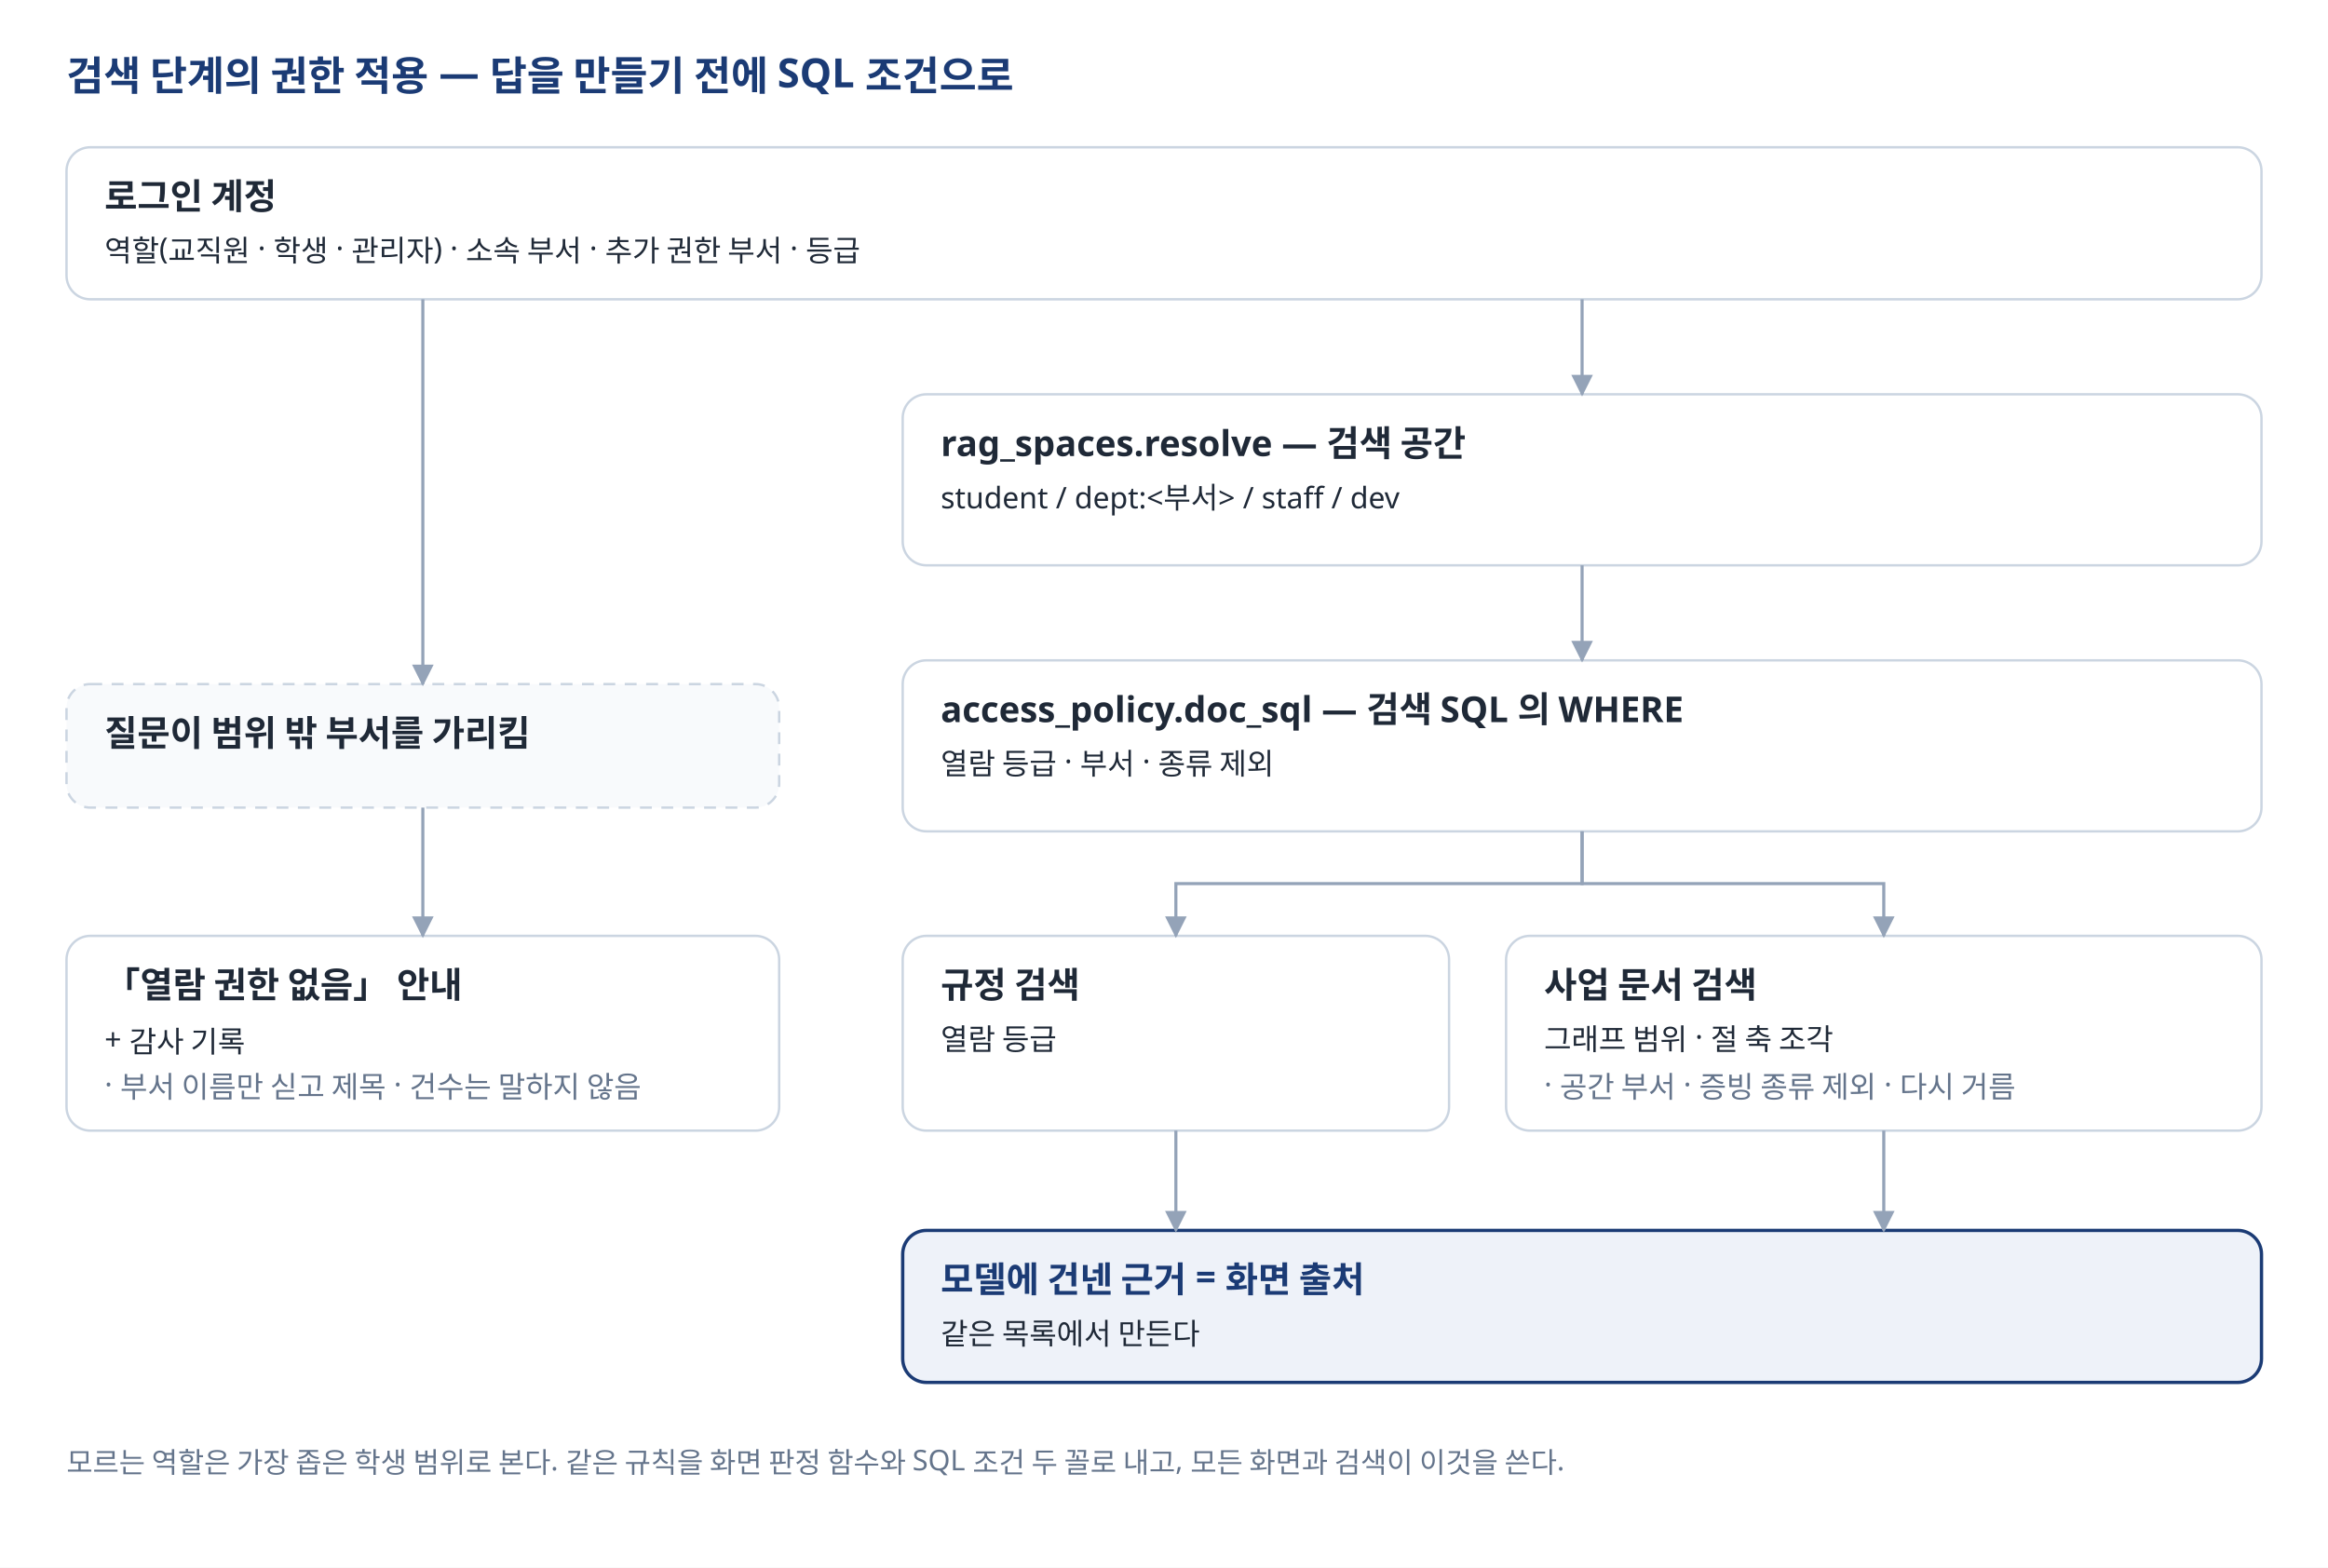
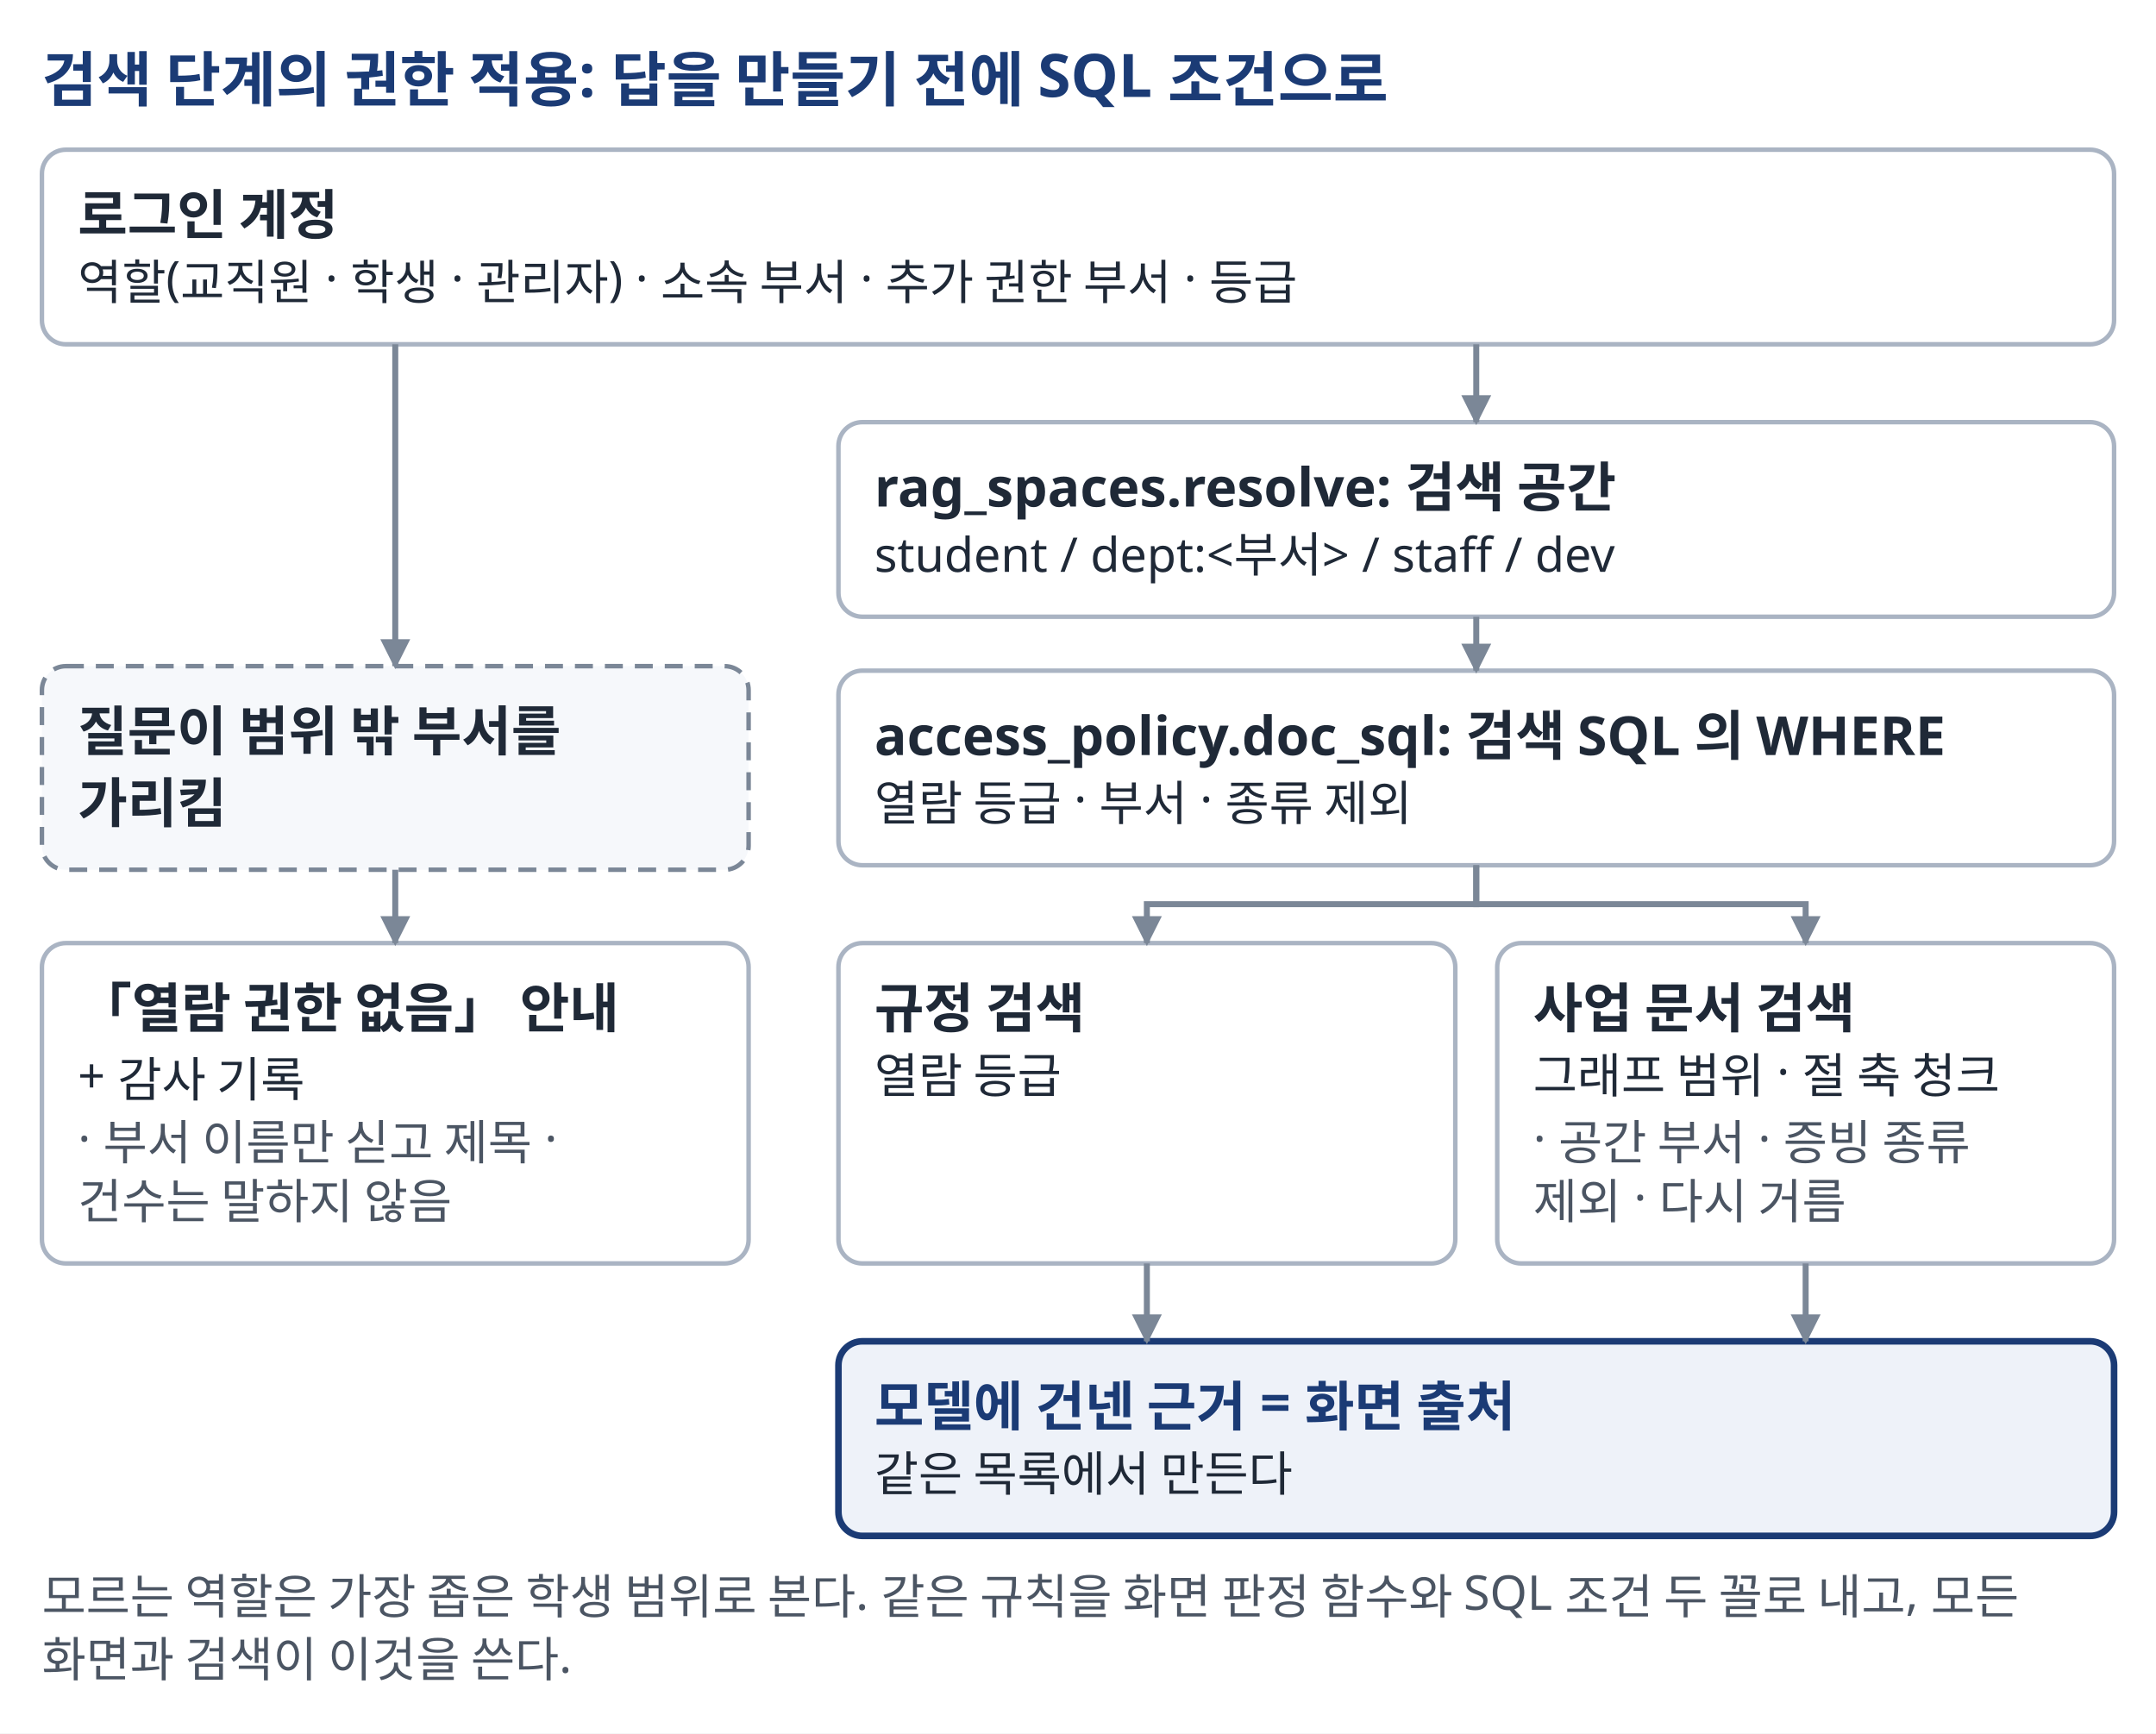
- <svg xmlns="http://www.w3.org/2000/svg" width="980" height="660" viewBox="0 0 980 660" font-family="Pretendard, 'Noto Sans KR', 'Apple SD Gothic Neo', 'Malgun Gothic', sans-serif">
+ <svg xmlns="http://www.w3.org/2000/svg" width="720" height="579" viewBox="0 0 720 579" font-family="Pretendard, 'Noto Sans KR', 'Apple SD Gothic Neo', 'Malgun Gothic', sans-serif">
  <defs>
-     <marker id="head" viewBox="0 0 10 10" refX="9" refY="5" markerWidth="7" markerHeight="7" orient="auto-start-reverse">
-       <path d="M0,0 L10,5 L0,10 z" fill="#94a3b8" />
+     <marker id="head" viewBox="0 0 10 10" refX="9" refY="5" markerWidth="5" markerHeight="5" orient="auto-start-reverse">
+       <path d="M0,0 L10,5 L0,10 z" fill="#7b8797" />
    </marker>
-     <marker id="tail" viewBox="0 0 10 10" refX="9" refY="5" markerWidth="7" markerHeight="7" orient="auto-start-reverse">
-       <path d="M0,0 L10,5 L0,10 z" fill="#94a3b8" />
+     <marker id="tail" viewBox="0 0 10 10" refX="9" refY="5" markerWidth="5" markerHeight="5" orient="auto-start-reverse">
+       <path d="M0,0 L10,5 L0,10 z" fill="#7b8797" />
    </marker>
  </defs>
-   <rect width="980" height="660" fill="#ffffff" />
-   <text x="28" y="38" font-size="17" font-weight="700" fill="#1b3b75" text-anchor="start">검색 단계의 권한 적용 — 답을 만들기 전에 SQL 조건으로</text>
-   <rect x="28" y="62" width="924" height="64" rx="10" fill="#ffffff" stroke="#cbd5e1" stroke-width="1" />
-   <text x="44" y="88" font-size="15" font-weight="700" fill="#1f2937" text-anchor="start">로그인 계정</text>
-   <text x="44" y="110" font-size="12.5" font-weight="400" fill="#1f2937" text-anchor="start">역할(교직원 · 학생 · 관리자) · 소속 부서 · 추가 권한 부서 · 등급</text>
-   <rect x="380" y="166" width="572" height="72" rx="10" fill="#ffffff" stroke="#cbd5e1" stroke-width="1" />
-   <text x="396" y="192" font-size="15" font-weight="700" fill="#1f2937" text-anchor="start">rag_spaces.resolve — 검색 공간</text>
-   <text x="396" y="214" font-size="12.5" font-weight="400" fill="#1f2937" text-anchor="start">student / dept:&lt;부서&gt; / staff / dev</text>
-   <rect x="380" y="278" width="572" height="72" rx="10" fill="#ffffff" stroke="#cbd5e1" stroke-width="1" />
-   <text x="396" y="304" font-size="15" font-weight="700" fill="#1f2937" text-anchor="start">access_policy.doc_sql — 검색 SQL 의 WHERE</text>
-   <text x="396" y="326" font-size="12.5" font-weight="400" fill="#1f2937" text-anchor="start">열람 등급 · 부서 · 종류 제외</text>
-   <path d="M666,126 L666,166" fill="none" stroke="#94a3b8" stroke-width="1.3" marker-end="url(#head)" />
-   <path d="M666,238 L666,278" fill="none" stroke="#94a3b8" stroke-width="1.3" marker-end="url(#head)" />
-   <rect x="380" y="394" width="230" height="82" rx="10" fill="#ffffff" stroke="#cbd5e1" stroke-width="1" />
-   <text x="396" y="420" font-size="15" font-weight="700" fill="#1f2937" text-anchor="start">규정 검색</text>
-   <text x="396" y="442" font-size="12.5" font-weight="400" fill="#1f2937" text-anchor="start">열람 등급</text>
-   <rect x="634" y="394" width="318" height="82" rx="10" fill="#ffffff" stroke="#cbd5e1" stroke-width="1" />
-   <text x="650" y="420" font-size="15" font-weight="700" fill="#1f2937" text-anchor="start">사업 문서 검색</text>
-   <text x="650" y="442" font-size="12.5" font-weight="400" fill="#1f2937" text-anchor="start">그래프 범위 · 절 축 조각</text>
-   <text x="650" y="461" font-size="12.5" font-weight="400" fill="#64748b" text-anchor="start">· 공간 부서 · 증빙 종류 제외 · 다시 거름</text>
-   <path d="M666,350 L666,372 L495,372 L495,394" fill="none" stroke="#94a3b8" stroke-width="1.3" marker-end="url(#head)" />
-   <path d="M666,350 L666,372 L793,372 L793,394" fill="none" stroke="#94a3b8" stroke-width="1.3" marker-end="url(#head)" />
-   <rect x="380" y="518" width="572" height="64" rx="10" fill="#eef2f9" stroke="#1b3b75" stroke-width="1.4" />
-   <text x="396" y="544" font-size="15" font-weight="700" fill="#1b3b75" text-anchor="start">모델에 건넨 근거 = 화면 출처</text>
-   <text x="396" y="566" font-size="12.5" font-weight="400" fill="#1f2937" text-anchor="start">같은 목록에서 만든다</text>
-   <path d="M495,476 L495,518" fill="none" stroke="#94a3b8" stroke-width="1.3" marker-end="url(#head)" />
-   <path d="M793,476 L793,518" fill="none" stroke="#94a3b8" stroke-width="1.3" marker-end="url(#head)" />
-   <rect x="28" y="288" width="300" height="52" rx="10" fill="#f8fafc" stroke="#cbd5e1" stroke-width="1" stroke-dasharray="5 4" />
-   <text x="44" y="314" font-size="15" font-weight="700" fill="#1f2937" text-anchor="start">질문이 범위 밖 부서를 가리킴</text>
-   <rect x="28" y="394" width="300" height="82" rx="10" fill="#ffffff" stroke="#cbd5e1" stroke-width="1" />
-   <text x="44" y="420" font-size="15" font-weight="700" fill="#1f2937" text-anchor="start">「열람 권한 없음」 안내</text>
-   <text x="44" y="442" font-size="12.5" font-weight="400" fill="#1f2937" text-anchor="start">+ 감사 기록</text>
-   <text x="44" y="461" font-size="12.5" font-weight="400" fill="#64748b" text-anchor="start">· 부서 이름만 싣고 제목 · 건수는 말하지 않음</text>
-   <path d="M178,126 L178,288" fill="none" stroke="#94a3b8" stroke-width="1.3" marker-end="url(#head)" />
-   <path d="M178,340 L178,394" fill="none" stroke="#94a3b8" stroke-width="1.3" marker-end="url(#head)" />
-   <text x="28" y="620" font-size="12" font-weight="400" fill="#64748b" text-anchor="start">모르는 역할은 가장 좁은 학생 범위로 본다. 같은 규칙을 화면 판정 함수와 SQL 조건 두 꼴로 내고, 모든 화면과 검색이 이것을 쓴다.</text>
+   <rect width="720" height="579" fill="#ffffff" />
+   <text x="14.0" y="33.8" font-size="20" font-weight="700" fill="#1b3b75" text-anchor="start">검색 단계의 권한 적용: 답을 만들기 전에 SQL 조건으로</text>
+   <rect x="14.0" y="50.0" width="692.0" height="65.0" rx="8" fill="#ffffff" stroke="#aab4c3" stroke-width="1.5" />
+   <text x="26.0" y="78.2" font-size="18" font-weight="700" fill="#1f2937" text-anchor="start">로그인 계정</text>
+   <text x="26.0" y="100.0" font-size="16" font-weight="400" fill="#1f2937" text-anchor="start">역할(교직원 · 학생 · 관리자) · 소속 부서 · 추가 권한 부서 · 등급</text>
+   <rect x="280.0" y="141.0" width="426.0" height="65.0" rx="8" fill="#ffffff" stroke="#aab4c3" stroke-width="1.5" />
+   <text x="292.0" y="169.2" font-size="18" font-weight="700" fill="#1f2937" text-anchor="start">rag_spaces.resolve: 검색 공간</text>
+   <text x="292.0" y="191.0" font-size="16" font-weight="400" fill="#1f2937" text-anchor="start">student / dept:&lt;부서&gt; / staff / dev</text>
+   <path d="M493.0,115.0 L493.0,141.0" fill="none" stroke="#7b8797" stroke-width="2.0" marker-end="url(#head)" />
+   <rect x="280.0" y="224.0" width="426.0" height="65.0" rx="8" fill="#ffffff" stroke="#aab4c3" stroke-width="1.5" />
+   <text x="292.0" y="252.2" font-size="18" font-weight="700" fill="#1f2937" text-anchor="start">access_policy.doc_sql: 검색 SQL 의 WHERE</text>
+   <text x="292.0" y="274.0" font-size="16" font-weight="400" fill="#1f2937" text-anchor="start">열람 등급 · 부서 · 종류 제외</text>
+   <path d="M493.0,206.0 L493.0,224.0" fill="none" stroke="#7b8797" stroke-width="2.0" marker-end="url(#head)" />
+   <rect x="280.0" y="315.0" width="206.0" height="107.0" rx="8" fill="#ffffff" stroke="#aab4c3" stroke-width="1.5" />
+   <text x="292.0" y="343.2" font-size="18" font-weight="700" fill="#1f2937" text-anchor="start">규정 검색</text>
+   <text x="292.0" y="365.0" font-size="16" font-weight="400" fill="#1f2937" text-anchor="start">열람 등급</text>
+   <rect x="500.0" y="315.0" width="206.0" height="107.0" rx="8" fill="#ffffff" stroke="#aab4c3" stroke-width="1.5" />
+   <text x="512.0" y="343.2" font-size="18" font-weight="700" fill="#1f2937" text-anchor="start">사업 문서 검색</text>
+   <text x="512.0" y="365.0" font-size="16" font-weight="400" fill="#1f2937" text-anchor="start">그래프 범위 · 절 축 청크</text>
+   <text x="512.0" y="386.0" font-size="16" font-weight="400" fill="#4b5563" text-anchor="start">· 공간 부서 · 증빙 종류</text>
+   <text x="512.0" y="407.0" font-size="16" font-weight="400" fill="#4b5563" text-anchor="start">제외 · 다시 거름</text>
+   <path d="M493.0,289.0 L493.0,302.0 L383.0,302.0 L383.0,315.0" fill="none" stroke="#7b8797" stroke-width="2.0" marker-end="url(#head)" />
+   <path d="M493.0,289.0 L493.0,302.0 L603.0,302.0 L603.0,315.0" fill="none" stroke="#7b8797" stroke-width="2.0" marker-end="url(#head)" />
+   <rect x="280.0" y="448.0" width="426.0" height="65.0" rx="8" fill="#eef2f9" stroke="#1b3b75" stroke-width="2.2" />
+   <text x="292.0" y="476.2" font-size="18" font-weight="700" fill="#1b3b75" text-anchor="start">모델에 건넨 근거 = 화면 출처</text>
+   <text x="292.0" y="498.0" font-size="16" font-weight="400" fill="#1f2937" text-anchor="start">같은 목록에서 만든다</text>
+   <path d="M383.0,422.0 L383.0,448.0" fill="none" stroke="#7b8797" stroke-width="2.0" marker-end="url(#head)" />
+   <path d="M603.0,422.0 L603.0,448.0" fill="none" stroke="#7b8797" stroke-width="2.0" marker-end="url(#head)" />
+   <rect x="14.0" y="222.5" width="236.0" height="68.0" rx="8" fill="#f6f8fb" stroke="#7b8797" stroke-width="1.5" stroke-dasharray="6 4" />
+   <text x="26.0" y="250.7" font-size="18" font-weight="700" fill="#1f2937" text-anchor="start">질문이 범위 밖 부서를</text>
+   <text x="26.0" y="274.7" font-size="18" font-weight="700" fill="#1f2937" text-anchor="start">가리킴</text>
+   <path d="M132.0,115.0 L132.0,222.5" fill="none" stroke="#7b8797" stroke-width="2.0" marker-end="url(#head)" />
+   <rect x="14.0" y="315.0" width="236.0" height="107.0" rx="8" fill="#ffffff" stroke="#aab4c3" stroke-width="1.5" />
+   <text x="26.0" y="343.2" font-size="18" font-weight="700" fill="#1f2937" text-anchor="start">「열람 권한 없음」 안내</text>
+   <text x="26.0" y="365.0" font-size="16" font-weight="400" fill="#1f2937" text-anchor="start">+ 감사 기록</text>
+   <text x="26.0" y="386.0" font-size="16" font-weight="400" fill="#4b5563" text-anchor="start">· 부서 이름만 싣고 제목 ·</text>
+   <text x="26.0" y="407.0" font-size="16" font-weight="400" fill="#4b5563" text-anchor="start">건수는 말하지 않음</text>
+   <path d="M132.0,290.5 L132.0,315.0" fill="none" stroke="#7b8797" stroke-width="2.0" marker-end="url(#head)" />
+   <text x="14.0" y="539.0" font-size="16" font-weight="400" fill="#4b5563" text-anchor="start">모르는 역할은 가장 좁은 학생 범위로 본다. 같은 규칙을 화면 판정 함수와 SQL 조건 두 꼴로 내고, 모든</text>
+   <text x="14.0" y="560.0" font-size="16" font-weight="400" fill="#4b5563" text-anchor="start">화면과 검색이 이것을 쓴다.</text>
</svg>
